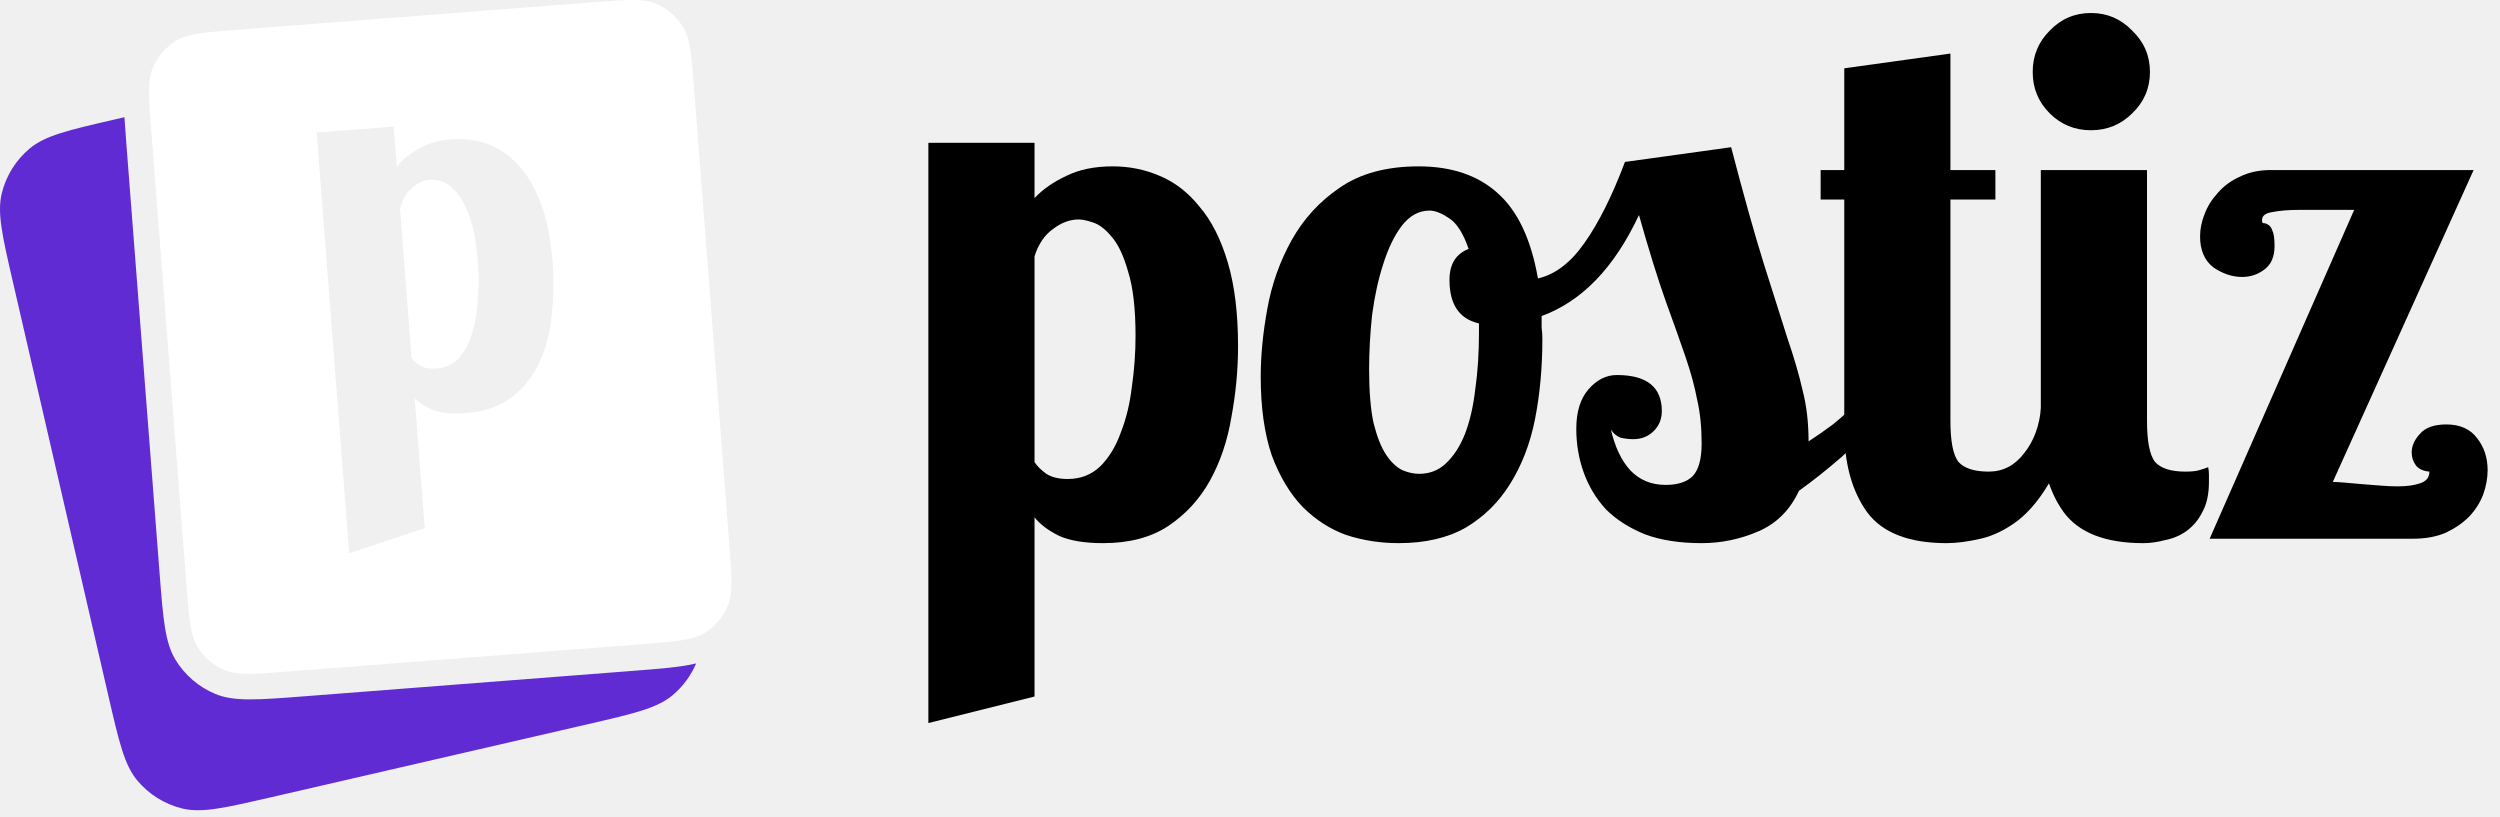
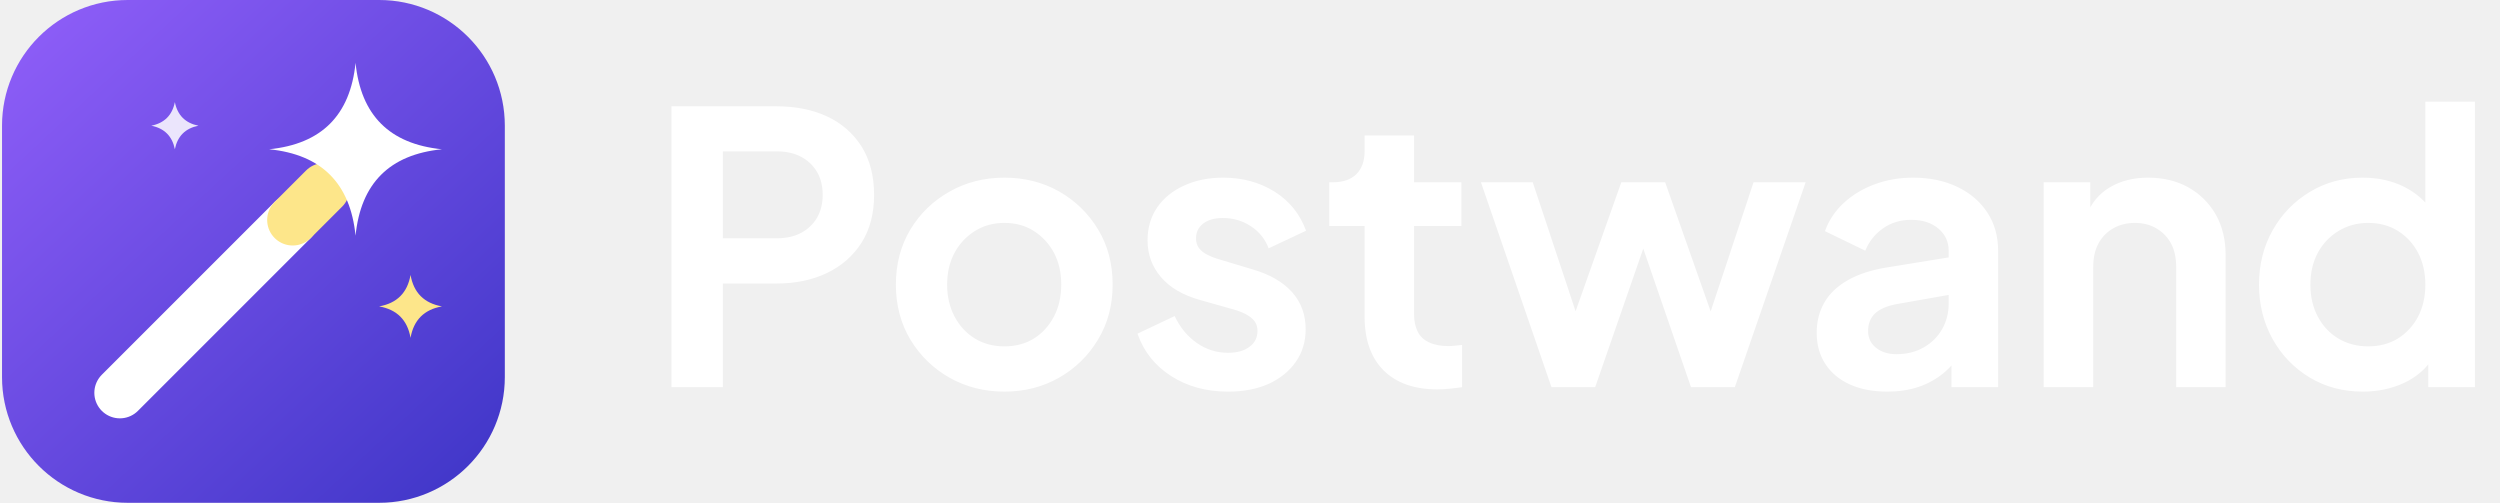
- <svg xmlns="http://www.w3.org/2000/svg" width="101" height="33" viewBox="0 0 101 33" fill="none">
-   <path d="M41.795 5.768V8.002C42.133 7.645 42.56 7.347 43.076 7.108C43.593 6.85 44.218 6.721 44.953 6.721C45.628 6.721 46.263 6.85 46.859 7.108C47.475 7.367 48.011 7.784 48.468 8.36C48.944 8.916 49.322 9.66 49.6 10.594C49.878 11.527 50.017 12.659 50.017 13.989C50.017 14.943 49.927 15.896 49.749 16.849C49.59 17.802 49.302 18.656 48.885 19.411C48.468 20.165 47.902 20.781 47.187 21.258C46.492 21.714 45.618 21.943 44.566 21.943C43.811 21.943 43.215 21.843 42.778 21.645C42.341 21.426 42.014 21.178 41.795 20.9V28.139L37.506 29.211V5.768H41.795ZM43.136 19.351C43.652 19.351 44.089 19.182 44.446 18.845C44.804 18.487 45.082 18.031 45.28 17.474C45.499 16.919 45.648 16.303 45.727 15.628C45.827 14.933 45.876 14.248 45.876 13.572C45.876 12.48 45.777 11.616 45.578 10.981C45.4 10.345 45.181 9.879 44.923 9.581C44.665 9.263 44.407 9.065 44.148 8.985C43.91 8.906 43.721 8.866 43.583 8.866C43.225 8.866 42.878 8.995 42.54 9.253C42.202 9.491 41.954 9.859 41.795 10.355V18.666C41.895 18.825 42.053 18.984 42.272 19.143C42.49 19.282 42.778 19.351 43.136 19.351Z" fill="currentColor" />
-   <path d="M69.938 5.947C70.434 7.853 70.871 9.412 71.248 10.623C71.626 11.815 71.944 12.818 72.202 13.632C72.48 14.446 72.688 15.161 72.827 15.777C72.986 16.392 73.066 17.077 73.066 17.832C73.403 17.613 73.731 17.385 74.049 17.147C74.366 16.889 74.634 16.65 74.853 16.432H76.104C75.568 17.246 75.002 17.921 74.406 18.457C73.81 18.974 73.234 19.431 72.678 19.828C72.321 20.602 71.775 21.148 71.04 21.466C70.305 21.784 69.541 21.943 68.746 21.943C67.853 21.943 67.088 21.823 66.453 21.585C65.817 21.327 65.291 20.989 64.874 20.572C64.477 20.136 64.179 19.639 63.98 19.083C63.782 18.527 63.682 17.941 63.682 17.326C63.682 16.65 63.841 16.124 64.159 15.747C64.497 15.35 64.884 15.151 65.321 15.151C66.532 15.151 67.138 15.638 67.138 16.611C67.138 16.928 67.028 17.197 66.81 17.415C66.592 17.633 66.314 17.743 65.976 17.743C65.817 17.743 65.648 17.723 65.47 17.683C65.311 17.623 65.182 17.514 65.082 17.355C65.241 18.05 65.499 18.596 65.857 18.994C66.234 19.391 66.711 19.59 67.287 19.59C67.783 19.59 68.15 19.47 68.389 19.232C68.627 18.974 68.746 18.537 68.746 17.921C68.746 17.266 68.687 16.68 68.568 16.164C68.468 15.628 68.309 15.042 68.091 14.406C67.873 13.771 67.604 13.016 67.287 12.143C66.969 11.249 66.612 10.097 66.214 8.687C65.221 10.812 63.911 12.172 62.282 12.768C62.282 12.927 62.282 13.086 62.282 13.245C62.302 13.384 62.312 13.533 62.312 13.691C62.312 14.843 62.213 15.926 62.014 16.938C61.816 17.931 61.478 18.805 61.002 19.56C60.545 20.294 59.949 20.88 59.214 21.317C58.48 21.734 57.576 21.943 56.504 21.943C55.769 21.943 55.064 21.834 54.389 21.615C53.733 21.377 53.148 20.999 52.631 20.483C52.115 19.947 51.698 19.252 51.38 18.398C51.082 17.524 50.933 16.462 50.933 15.211C50.933 14.357 51.023 13.443 51.201 12.47C51.38 11.477 51.708 10.554 52.184 9.7C52.661 8.846 53.306 8.141 54.121 7.585C54.955 7.009 56.017 6.721 57.308 6.721C58.638 6.721 59.701 7.079 60.495 7.794C61.309 8.508 61.855 9.66 62.133 11.249C62.828 11.09 63.454 10.614 64.01 9.819C64.586 9.005 65.132 7.913 65.648 6.542L69.938 5.947ZM57.338 19.143C57.755 19.143 58.112 19.004 58.41 18.726C58.728 18.428 58.986 18.031 59.184 17.534C59.383 17.018 59.522 16.412 59.602 15.717C59.701 15.022 59.75 14.267 59.75 13.453V13.066C58.956 12.887 58.559 12.301 58.559 11.309C58.559 10.673 58.817 10.256 59.333 10.057C59.115 9.422 58.847 9.005 58.529 8.806C58.231 8.608 57.973 8.508 57.755 8.508C57.318 8.508 56.941 8.717 56.623 9.134C56.325 9.531 56.077 10.047 55.878 10.683C55.679 11.299 55.531 11.984 55.431 12.738C55.352 13.493 55.312 14.218 55.312 14.913C55.312 15.806 55.372 16.531 55.491 17.087C55.63 17.643 55.799 18.07 55.997 18.368C56.196 18.666 56.414 18.875 56.653 18.994C56.891 19.093 57.119 19.143 57.338 19.143Z" fill="currentColor" />
-   <path d="M78.797 2.164V6.87H80.614V8.062H78.797V16.998C78.797 17.832 78.906 18.388 79.125 18.666C79.363 18.924 79.77 19.053 80.346 19.053C80.922 19.053 81.398 18.805 81.776 18.309C82.173 17.812 82.401 17.187 82.461 16.432H83.712C83.553 17.643 83.275 18.616 82.878 19.351C82.481 20.066 82.034 20.622 81.537 21.019C81.041 21.397 80.535 21.645 80.018 21.764C79.502 21.883 79.045 21.943 78.648 21.943C77.119 21.943 76.047 21.526 75.431 20.692C74.815 19.838 74.508 18.716 74.508 17.326V8.062H73.554V6.87H74.508V2.759L78.797 2.164Z" fill="currentColor" />
-   <path d="M82.121 2.908C82.121 2.253 82.35 1.697 82.806 1.24C83.263 0.764 83.819 0.525 84.475 0.525C85.13 0.525 85.686 0.764 86.143 1.24C86.619 1.697 86.858 2.253 86.858 2.908C86.858 3.564 86.619 4.12 86.143 4.577C85.686 5.033 85.13 5.262 84.475 5.262C83.819 5.262 83.263 5.033 82.806 4.577C82.35 4.12 82.121 3.564 82.121 2.908ZM86.739 6.87V16.998C86.739 17.832 86.848 18.388 87.066 18.666C87.304 18.924 87.712 19.053 88.287 19.053C88.546 19.053 88.734 19.033 88.853 18.994C88.992 18.954 89.112 18.914 89.211 18.875C89.231 18.974 89.241 19.073 89.241 19.172C89.241 19.272 89.241 19.371 89.241 19.47C89.241 19.967 89.151 20.374 88.972 20.692C88.814 21.009 88.595 21.267 88.317 21.466C88.059 21.645 87.771 21.764 87.453 21.823C87.156 21.903 86.868 21.943 86.59 21.943C85.06 21.943 83.988 21.526 83.373 20.692C82.757 19.838 82.449 18.716 82.449 17.326V6.87H86.739ZM98.147 19.053C97.909 19.033 97.73 18.954 97.611 18.815C97.492 18.656 97.432 18.477 97.432 18.279C97.432 18.021 97.541 17.772 97.76 17.534C97.978 17.276 98.336 17.147 98.832 17.147C99.388 17.147 99.805 17.335 100.083 17.713C100.361 18.07 100.5 18.497 100.5 18.994C100.5 19.311 100.441 19.639 100.322 19.977C100.202 20.294 100.014 20.592 99.756 20.87C99.498 21.128 99.18 21.347 98.802 21.526C98.425 21.684 97.988 21.764 97.492 21.764H89.27L95.109 8.479H92.904C92.468 8.479 92.1 8.508 91.802 8.568C91.524 8.608 91.385 8.717 91.385 8.896C91.385 8.975 91.405 9.015 91.445 9.015C91.504 9.015 91.564 9.035 91.624 9.074C91.703 9.114 91.763 9.194 91.802 9.313C91.862 9.432 91.892 9.64 91.892 9.938C91.892 10.375 91.753 10.693 91.475 10.892C91.216 11.09 90.919 11.189 90.581 11.189C90.184 11.189 89.797 11.06 89.419 10.802C89.062 10.524 88.883 10.107 88.883 9.551C88.883 9.253 88.943 8.955 89.062 8.657C89.181 8.34 89.36 8.052 89.598 7.794C89.836 7.516 90.134 7.297 90.492 7.138C90.849 6.96 91.266 6.87 91.743 6.87H99.934L94.245 19.47C94.364 19.47 94.533 19.48 94.751 19.5C94.97 19.52 95.198 19.54 95.436 19.56C95.695 19.579 95.943 19.599 96.181 19.619C96.439 19.639 96.668 19.649 96.866 19.649C97.224 19.649 97.522 19.609 97.76 19.53C98.018 19.45 98.147 19.292 98.147 19.053Z" fill="currentColor" />
-   <path d="M5.027 4.735C5.05 5.103 5.082 5.518 5.119 5.992L6.442 23.091C6.59 25.002 6.664 25.957 7.092 26.659C7.469 27.275 8.031 27.757 8.699 28.035C9.458 28.35 10.413 28.276 12.324 28.128L25.421 27.114C26.66 27.019 27.497 26.954 28.124 26.803C27.914 27.297 27.59 27.737 27.175 28.085C26.545 28.613 25.611 28.828 23.743 29.259L10.944 32.211C9.076 32.642 8.142 32.858 7.345 32.659C6.644 32.484 6.016 32.091 5.551 31.537C5.023 30.908 4.808 29.974 4.377 28.106L0.522 11.395C0.091 9.527 -0.124 8.593 0.075 7.796C0.25 7.094 0.642 6.466 1.196 6.002C1.826 5.474 2.759 5.258 4.627 4.828L5.027 4.735Z" fill="#612BD3" />
-   <path d="M18.56 14.447C18.32 14.712 18.012 14.859 17.638 14.888C17.379 14.908 17.166 14.873 17 14.785C16.832 14.682 16.708 14.576 16.627 14.466L16.162 8.44C16.249 8.071 16.408 7.79 16.64 7.599C16.87 7.393 17.115 7.279 17.374 7.259C17.475 7.252 17.614 7.27 17.791 7.314C17.983 7.357 18.181 7.487 18.386 7.703C18.59 7.904 18.775 8.23 18.94 8.681C19.119 9.131 19.24 9.752 19.301 10.544C19.339 11.033 19.341 11.533 19.308 12.042C19.289 12.537 19.215 12.991 19.088 13.407C18.975 13.821 18.799 14.168 18.56 14.447Z" fill="white" />
-   <path fill-rule="evenodd" clip-rule="evenodd" d="M6.107 5.222C6.006 3.918 5.956 3.265 6.171 2.747C6.36 2.292 6.689 1.908 7.11 1.651C7.589 1.358 8.241 1.308 9.546 1.207L24.02 0.087C25.325 -0.014 25.977 -0.065 26.495 0.151C26.951 0.34 27.335 0.669 27.592 1.09C27.884 1.568 27.935 2.221 28.036 3.525L29.465 22.001C29.567 23.305 29.617 23.957 29.402 24.475C29.212 24.931 28.884 25.315 28.462 25.572C27.984 25.864 27.332 25.915 26.027 26.016L11.552 27.136C10.248 27.237 9.595 27.288 9.078 27.072C8.622 26.883 8.238 26.554 7.981 26.133C7.688 25.654 7.638 25.002 7.537 23.698L6.107 5.222ZM16.03 6.733L15.904 5.113L12.794 5.354L14.108 22.353L17.159 21.335L16.753 16.086C16.927 16.276 17.178 16.437 17.507 16.571C17.835 16.691 18.273 16.729 18.82 16.687C19.583 16.628 20.204 16.413 20.682 16.043C21.174 15.657 21.55 15.179 21.81 14.609C22.07 14.038 22.231 13.403 22.293 12.703C22.369 12.001 22.38 11.305 22.327 10.614C22.252 9.649 22.088 8.836 21.834 8.175C21.58 7.514 21.265 6.995 20.888 6.618C20.525 6.226 20.112 5.954 19.651 5.801C19.205 5.648 18.737 5.59 18.247 5.627C17.715 5.669 17.268 5.797 16.908 6.013C16.547 6.215 16.254 6.455 16.03 6.733Z" fill="white" />
+ <svg xmlns="http://www.w3.org/2000/svg" width="179" height="36" viewBox="0 0 178.71 36" fill="none">
+   <defs>
+     <linearGradient id="pw-g" x1="6" y1="4" x2="58" y2="60" gradientUnits="userSpaceOnUse">
+       <stop offset="0" stop-color="#8B5CF6" />
+       <stop offset="1" stop-color="#4338CA" />
+     </linearGradient>
+   </defs>
+   <g transform="scale(0.5625)">
+     <rect width="64" height="64" rx="16" fill="url(#pw-g)" />
+     <path d="M15 50 L37 28" stroke="#FFFFFF" stroke-width="6.5" stroke-linecap="round" />
+     <path d="M37 28 L41 24" stroke="#FDE68A" stroke-width="6.5" stroke-linecap="round" />
+     <path d="M45 8 Q46 18 56 19 Q46 20 45 30 Q44 20 34 19 Q44 18 45 8 Z" fill="#FFFFFF" />
+     <path d="M52 35 Q52.6 38.4 56 39 Q52.6 39.6 52 43 Q51.4 39.6 48 39 Q51.4 38.4 52 35 Z" fill="#FDE68A" />
+     <path d="M22 13 Q22.5 15.5 25 16 Q22.5 16.5 22 19 Q21.5 16.5 19 16 Q21.5 15.5 22 13 Z" fill="#FFFFFF" fill-opacity="0.85" />
+   </g>
+   <path transform="translate(46, 27.72)" d="M1.93 0V-20.11H9.45Q11.5 -20.11 13.08 -19.38Q14.65 -18.64 15.55 -17.22Q16.44 -15.79 16.44 -13.76Q16.44 -11.76 15.54 -10.34Q14.63 -8.92 13.06 -8.17Q11.49 -7.42 9.45 -7.42H5.61V0ZM5.61 -10.66H9.5Q10.49 -10.66 11.22 -11.05Q11.95 -11.44 12.36 -12.14Q12.76 -12.84 12.76 -13.76Q12.76 -14.71 12.36 -15.4Q11.95 -16.1 11.22 -16.49Q10.49 -16.88 9.5 -16.88H5.61Z M25.77 0.32Q23.62 0.32 21.85 -0.67Q20.09 -1.67 19.04 -3.4Q18 -5.14 18 -7.34Q18 -9.56 19.04 -11.29Q20.08 -13.01 21.84 -14Q23.6 -15 25.77 -15Q27.94 -15 29.69 -14.01Q31.44 -13.01 32.48 -11.29Q33.52 -9.57 33.52 -7.34Q33.52 -5.13 32.47 -3.4Q31.42 -1.66 29.67 -0.67Q27.92 0.32 25.77 0.32ZM25.77 -2.92Q26.97 -2.92 27.88 -3.48Q28.79 -4.05 29.32 -5.06Q29.84 -6.06 29.84 -7.34Q29.84 -8.63 29.32 -9.62Q28.79 -10.6 27.88 -11.18Q26.97 -11.76 25.77 -11.76Q24.58 -11.76 23.66 -11.18Q22.73 -10.6 22.2 -9.62Q21.67 -8.63 21.67 -7.34Q21.67 -6.06 22.2 -5.06Q22.73 -4.05 23.66 -3.48Q24.58 -2.92 25.77 -2.92Z M41.78 0.32Q39.44 0.32 37.7 -0.8Q35.96 -1.92 35.3 -3.83L37.96 -5.09Q38.54 -3.87 39.54 -3.17Q40.55 -2.46 41.78 -2.46Q42.75 -2.46 43.32 -2.89Q43.89 -3.31 43.89 -4.03Q43.89 -4.46 43.66 -4.75Q43.43 -5.03 43.04 -5.23Q42.66 -5.43 42.19 -5.56L39.78 -6.24Q37.93 -6.76 36.98 -7.88Q36.02 -9 36.02 -10.51Q36.02 -11.86 36.71 -12.87Q37.4 -13.87 38.63 -14.43Q39.86 -15 41.43 -15Q43.51 -15 45.11 -14Q46.71 -13 47.37 -11.2L44.69 -9.94Q44.31 -10.94 43.42 -11.52Q42.53 -12.11 41.41 -12.11Q40.52 -12.11 40 -11.71Q39.49 -11.31 39.49 -10.65Q39.49 -10.25 39.7 -9.96Q39.92 -9.67 40.32 -9.47Q40.72 -9.27 41.22 -9.13L43.58 -8.42Q45.39 -7.89 46.37 -6.8Q47.34 -5.71 47.34 -4.15Q47.34 -2.82 46.64 -1.82Q45.94 -0.81 44.7 -0.24Q43.46 0.32 41.78 0.32Z M56.78 0.16Q54.29 0.16 52.92 -1.2Q51.56 -2.57 51.56 -5.04V-11.54H49.03V-14.67H49.3Q50.38 -14.67 50.97 -15.25Q51.56 -15.83 51.56 -16.91V-18.02H55.1V-14.67H58.49V-11.54H55.1V-5.24Q55.1 -4.5 55.36 -3.98Q55.61 -3.47 56.17 -3.21Q56.73 -2.94 57.58 -2.94Q57.77 -2.94 58.03 -2.97Q58.29 -3 58.54 -3.02V0Q58.16 0.06 57.67 0.11Q57.19 0.16 56.78 0.16Z M64.94 0 59.89 -14.67H63.6L67.3 -3.53L66 -3.55L69.94 -14.67H73.08L77 -3.55L75.71 -3.53L79.41 -14.67H83.14L78.07 0H74.93L70.92 -11.64H72.11L68.07 0Z M88.99 0.32Q87.45 0.32 86.31 -0.19Q85.17 -0.71 84.55 -1.66Q83.93 -2.61 83.93 -3.89Q83.93 -5.11 84.48 -6.06Q85.02 -7.01 86.16 -7.66Q87.3 -8.31 89.01 -8.58L93.81 -9.36V-6.68L89.68 -5.95Q88.64 -5.76 88.12 -5.29Q87.61 -4.81 87.61 -4.02Q87.61 -3.27 88.19 -2.81Q88.76 -2.36 89.63 -2.36Q90.75 -2.36 91.6 -2.85Q92.44 -3.33 92.91 -4.15Q93.38 -4.98 93.38 -5.98V-9.77Q93.38 -10.73 92.65 -11.35Q91.91 -11.98 90.69 -11.98Q89.55 -11.98 88.68 -11.37Q87.81 -10.76 87.41 -9.77L84.52 -11.17Q84.94 -12.33 85.87 -13.19Q86.8 -14.05 88.07 -14.52Q89.35 -15 90.83 -15Q92.62 -15 94 -14.34Q95.38 -13.68 96.15 -12.5Q96.92 -11.33 96.92 -9.77V0H93.58V-2.5L94.34 -2.55Q93.76 -1.62 92.98 -0.98Q92.19 -0.34 91.2 -0.01Q90.2 0.32 88.99 0.32Z M100.18 0V-14.67H103.52V-11.79L103.25 -12.3Q103.77 -13.64 104.94 -14.32Q106.1 -15 107.66 -15Q109.3 -15 110.55 -14.3Q111.8 -13.59 112.51 -12.35Q113.21 -11.1 113.21 -9.45V0H109.67V-8.61Q109.67 -9.59 109.3 -10.29Q108.92 -10.98 108.25 -11.37Q107.58 -11.76 106.71 -11.76Q105.84 -11.76 105.16 -11.37Q104.48 -10.98 104.1 -10.28Q103.73 -9.58 103.73 -8.61V0Z M123.03 0.32Q120.91 0.32 119.23 -0.69Q117.54 -1.71 116.57 -3.45Q115.6 -5.2 115.6 -7.34Q115.6 -9.5 116.58 -11.24Q117.56 -12.97 119.24 -13.98Q120.92 -15 123.01 -15Q124.69 -15 126 -14.34Q127.3 -13.68 128.06 -12.51L127.51 -11.76V-20.44H131.06V0H127.72V-2.83L128.08 -2.13Q127.33 -0.93 125.98 -0.3Q124.63 0.32 123.03 0.32ZM123.42 -2.92Q124.62 -2.92 125.54 -3.48Q126.46 -4.05 126.99 -5.05Q127.51 -6.05 127.51 -7.34Q127.51 -8.62 126.99 -9.62Q126.46 -10.62 125.54 -11.19Q124.62 -11.76 123.42 -11.76Q122.24 -11.76 121.29 -11.18Q120.34 -10.6 119.81 -9.62Q119.28 -8.63 119.28 -7.34Q119.28 -6.05 119.81 -5.05Q120.34 -4.05 121.28 -3.48Q122.23 -2.92 123.42 -2.92Z" fill="#FFFFFF" />
</svg>
